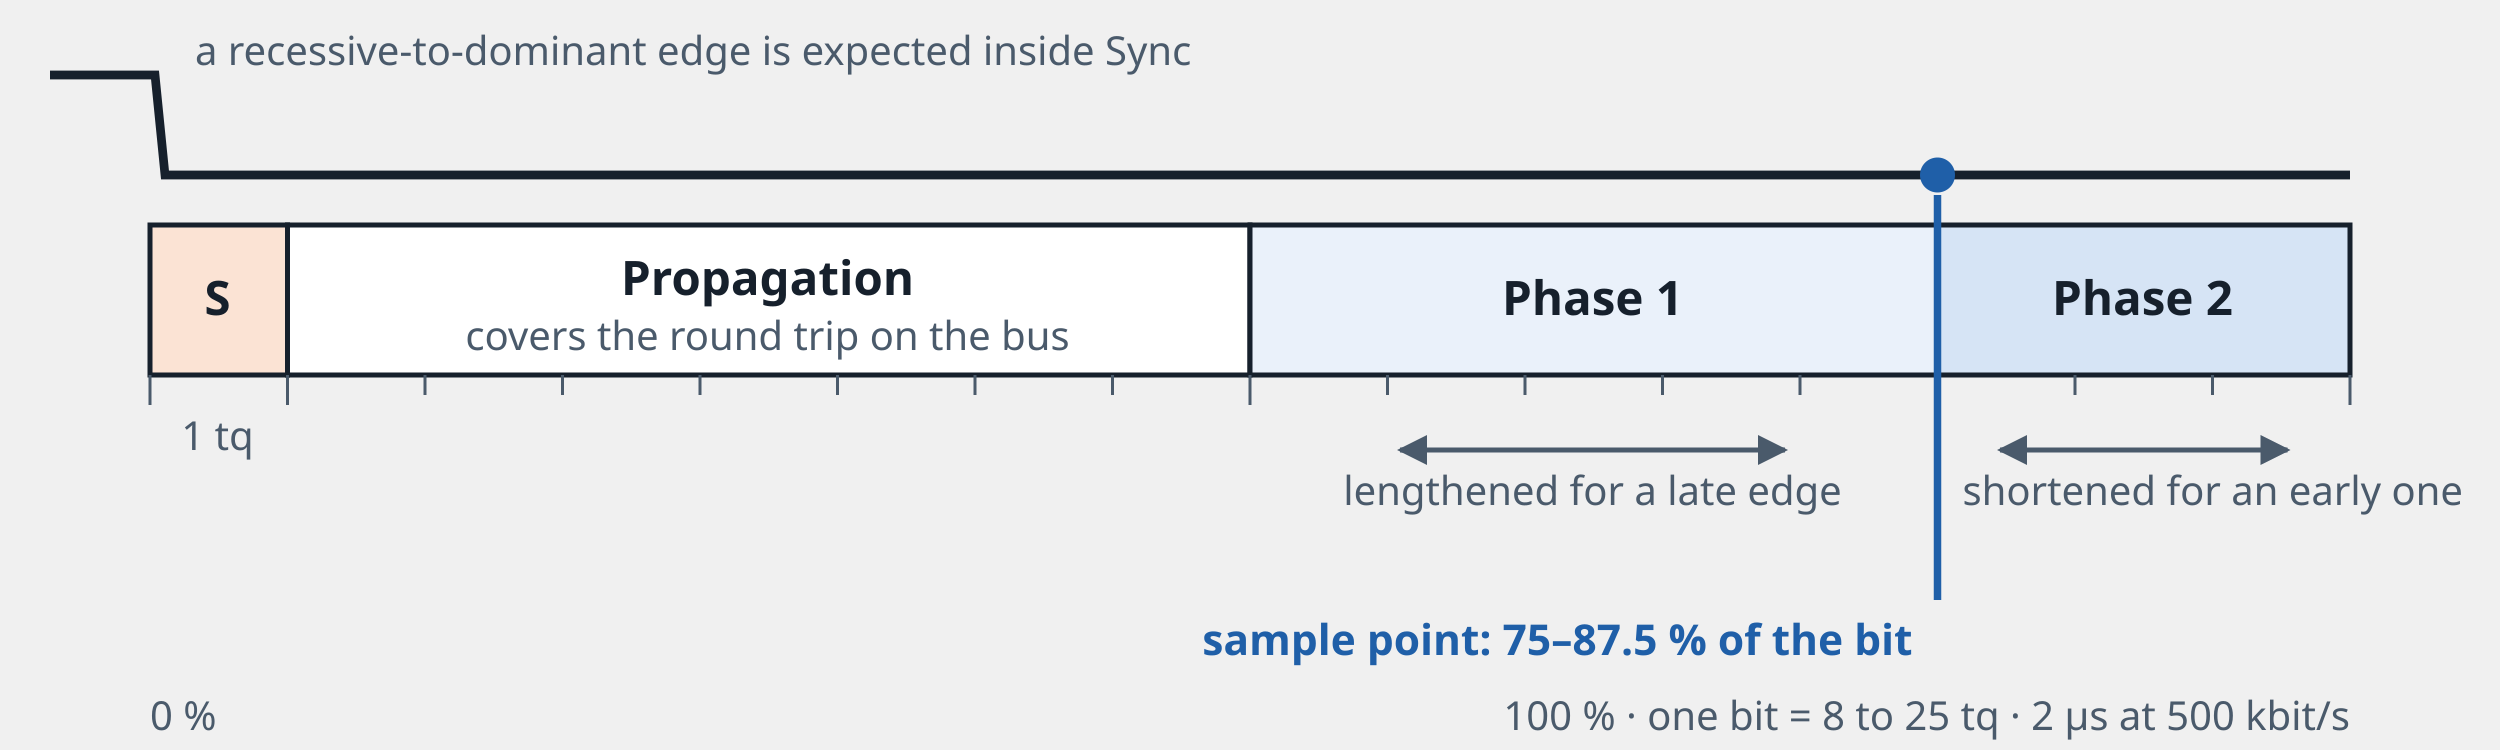
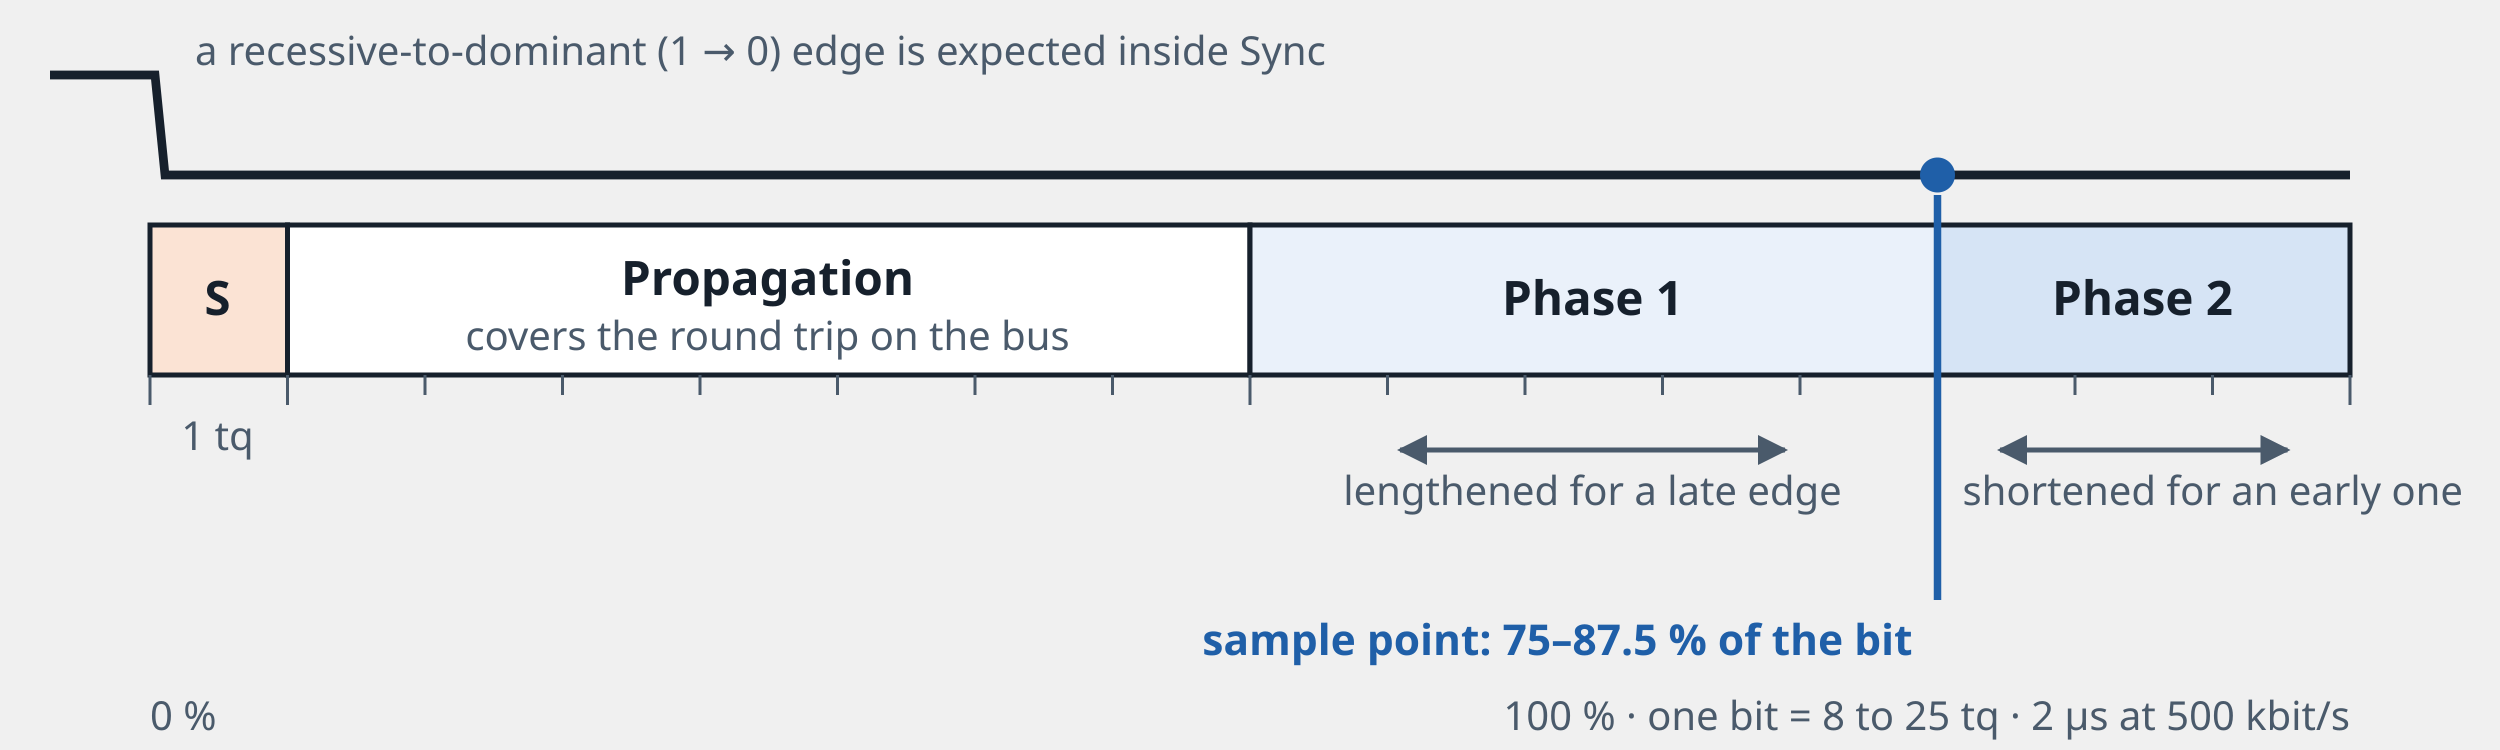
<svg xmlns="http://www.w3.org/2000/svg" viewBox="0 0 1000 300" width="1000" height="300">
  <style>
    text { font-family: sans-serif; fill: #16202c; }
    .seg { stroke: #16202c; stroke-width: 2; }
    .sync { fill: #fbe3d4; }
    .prop { fill: #ffffff; }
    .ph1 { fill: #eaf1fa; }
    .ph2 { fill: #d6e4f5; }
    .wave { stroke: #16202c; stroke-width: 3.5; fill: none; }
    .tick { stroke: #4a5a6b; stroke-width: 1.2; }
    .sp { stroke: #1f5fa8; stroke-width: 3; }
    .arrow { stroke: #4a5a6b; stroke-width: 2; fill: none; }
    .t { font-size: 19px; font-weight: 600; }
    .lbl { font-size: 16px; fill: #4a5a6b; }
    .acc { font-size: 17px; font-weight: 600; fill: #1f5fa8; }
  </style>
  <defs>
    <marker id="bt-arr" viewBox="0 0 10 10" refX="9" refY="5" markerWidth="6" markerHeight="6" orient="auto-start-reverse">
      <path d="M0 0 L10 5 L0 10 z" fill="#4a5a6b" />
    </marker>
  </defs>
  <path class="wave" d="M20 30 H62 L66 70 H940" />
-   <text x="78" y="26" class="lbl">a recessive-to-dominant edge is expected inside Sync</text>
+   <text x="78" y="26" class="lbl">a recessive-to-dominant (1 → 0) edge is expected inside Sync</text>
  <rect class="seg sync" x="60" y="90" width="55" height="60" />
  <rect class="seg prop" x="115" y="90" width="385" height="60" />
  <rect class="seg ph1" x="500" y="90" width="275" height="60" />
  <rect class="seg ph2" x="775" y="90" width="165" height="60" />
  <text x="87" y="126" text-anchor="middle" class="t">S</text>
  <text x="307" y="118" text-anchor="middle" class="t">Propagation</text>
  <text x="307" y="140" text-anchor="middle" class="lbl">covers the round trip on the bus</text>
  <text x="637" y="126" text-anchor="middle" class="t">Phase 1</text>
  <text x="857" y="126" text-anchor="middle" class="t">Phase 2</text>
  <g class="tick">
    <line x1="60" y1="150" x2="60" y2="162" />
    <line x1="115" y1="150" x2="115" y2="162" />
    <line x1="170" y1="150" x2="170" y2="158" />
    <line x1="225" y1="150" x2="225" y2="158" />
    <line x1="280" y1="150" x2="280" y2="158" />
    <line x1="335" y1="150" x2="335" y2="158" />
    <line x1="390" y1="150" x2="390" y2="158" />
    <line x1="445" y1="150" x2="445" y2="158" />
    <line x1="500" y1="150" x2="500" y2="162" />
    <line x1="555" y1="150" x2="555" y2="158" />
    <line x1="610" y1="150" x2="610" y2="158" />
    <line x1="665" y1="150" x2="665" y2="158" />
    <line x1="720" y1="150" x2="720" y2="158" />
    <line x1="775" y1="150" x2="775" y2="162" />
    <line x1="830" y1="150" x2="830" y2="158" />
    <line x1="885" y1="150" x2="885" y2="158" />
    <line x1="940" y1="150" x2="940" y2="162" />
  </g>
  <text x="87" y="180" text-anchor="middle" class="lbl">1 tq</text>
  <path class="arrow" d="M560 180 H714" marker-start="url(#bt-arr)" marker-end="url(#bt-arr)" />
  <text x="637" y="202" text-anchor="middle" class="lbl">lengthened for a late edge</text>
  <path class="arrow" d="M800 180 H915" marker-start="url(#bt-arr)" marker-end="url(#bt-arr)" />
  <text x="785" y="202" class="lbl">shortened for an early one</text>
  <line class="sp" x1="775" y1="78" x2="775" y2="240" />
  <circle cx="775" cy="70" r="7" fill="#1f5fa8" />
  <text x="765" y="262" text-anchor="end" class="acc">sample point: 75–87.5 % of the bit</text>
  <text x="60" y="292" class="lbl">0 %</text>
  <text x="940" y="292" text-anchor="end" class="lbl">100 % · one bit = 8 to 25 tq · 2 µs at 500 kbit/s</text>
</svg>
